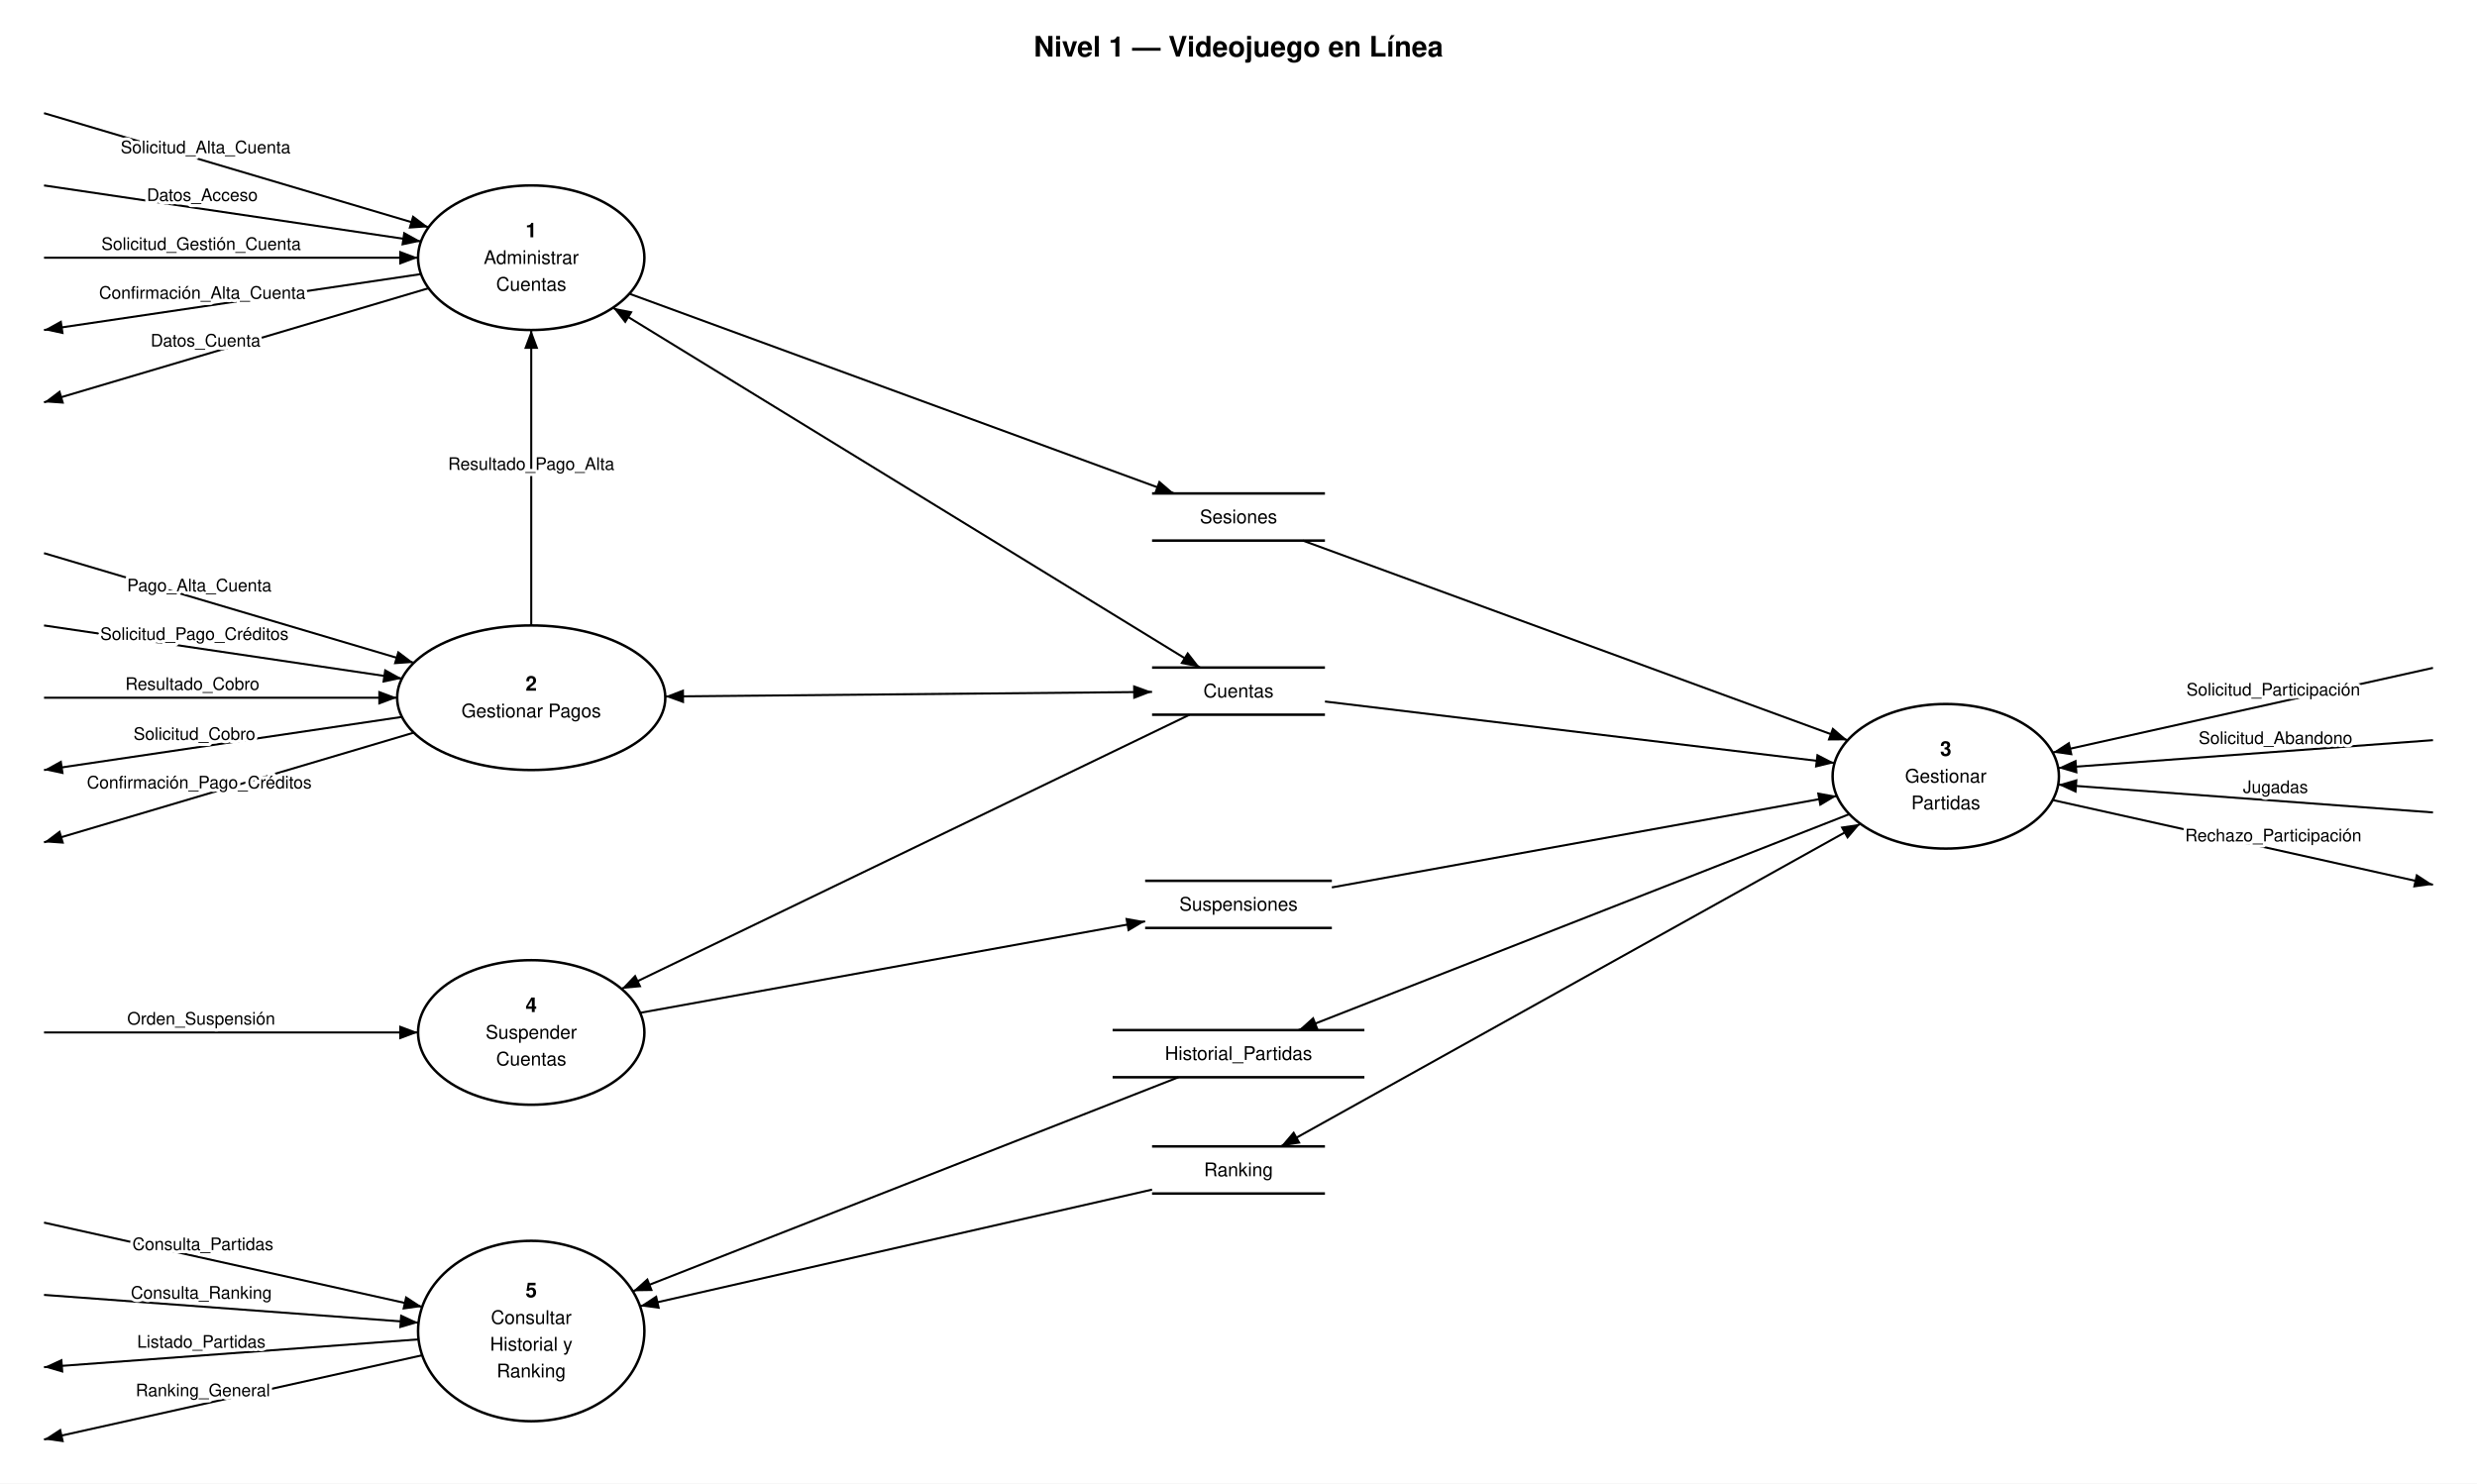
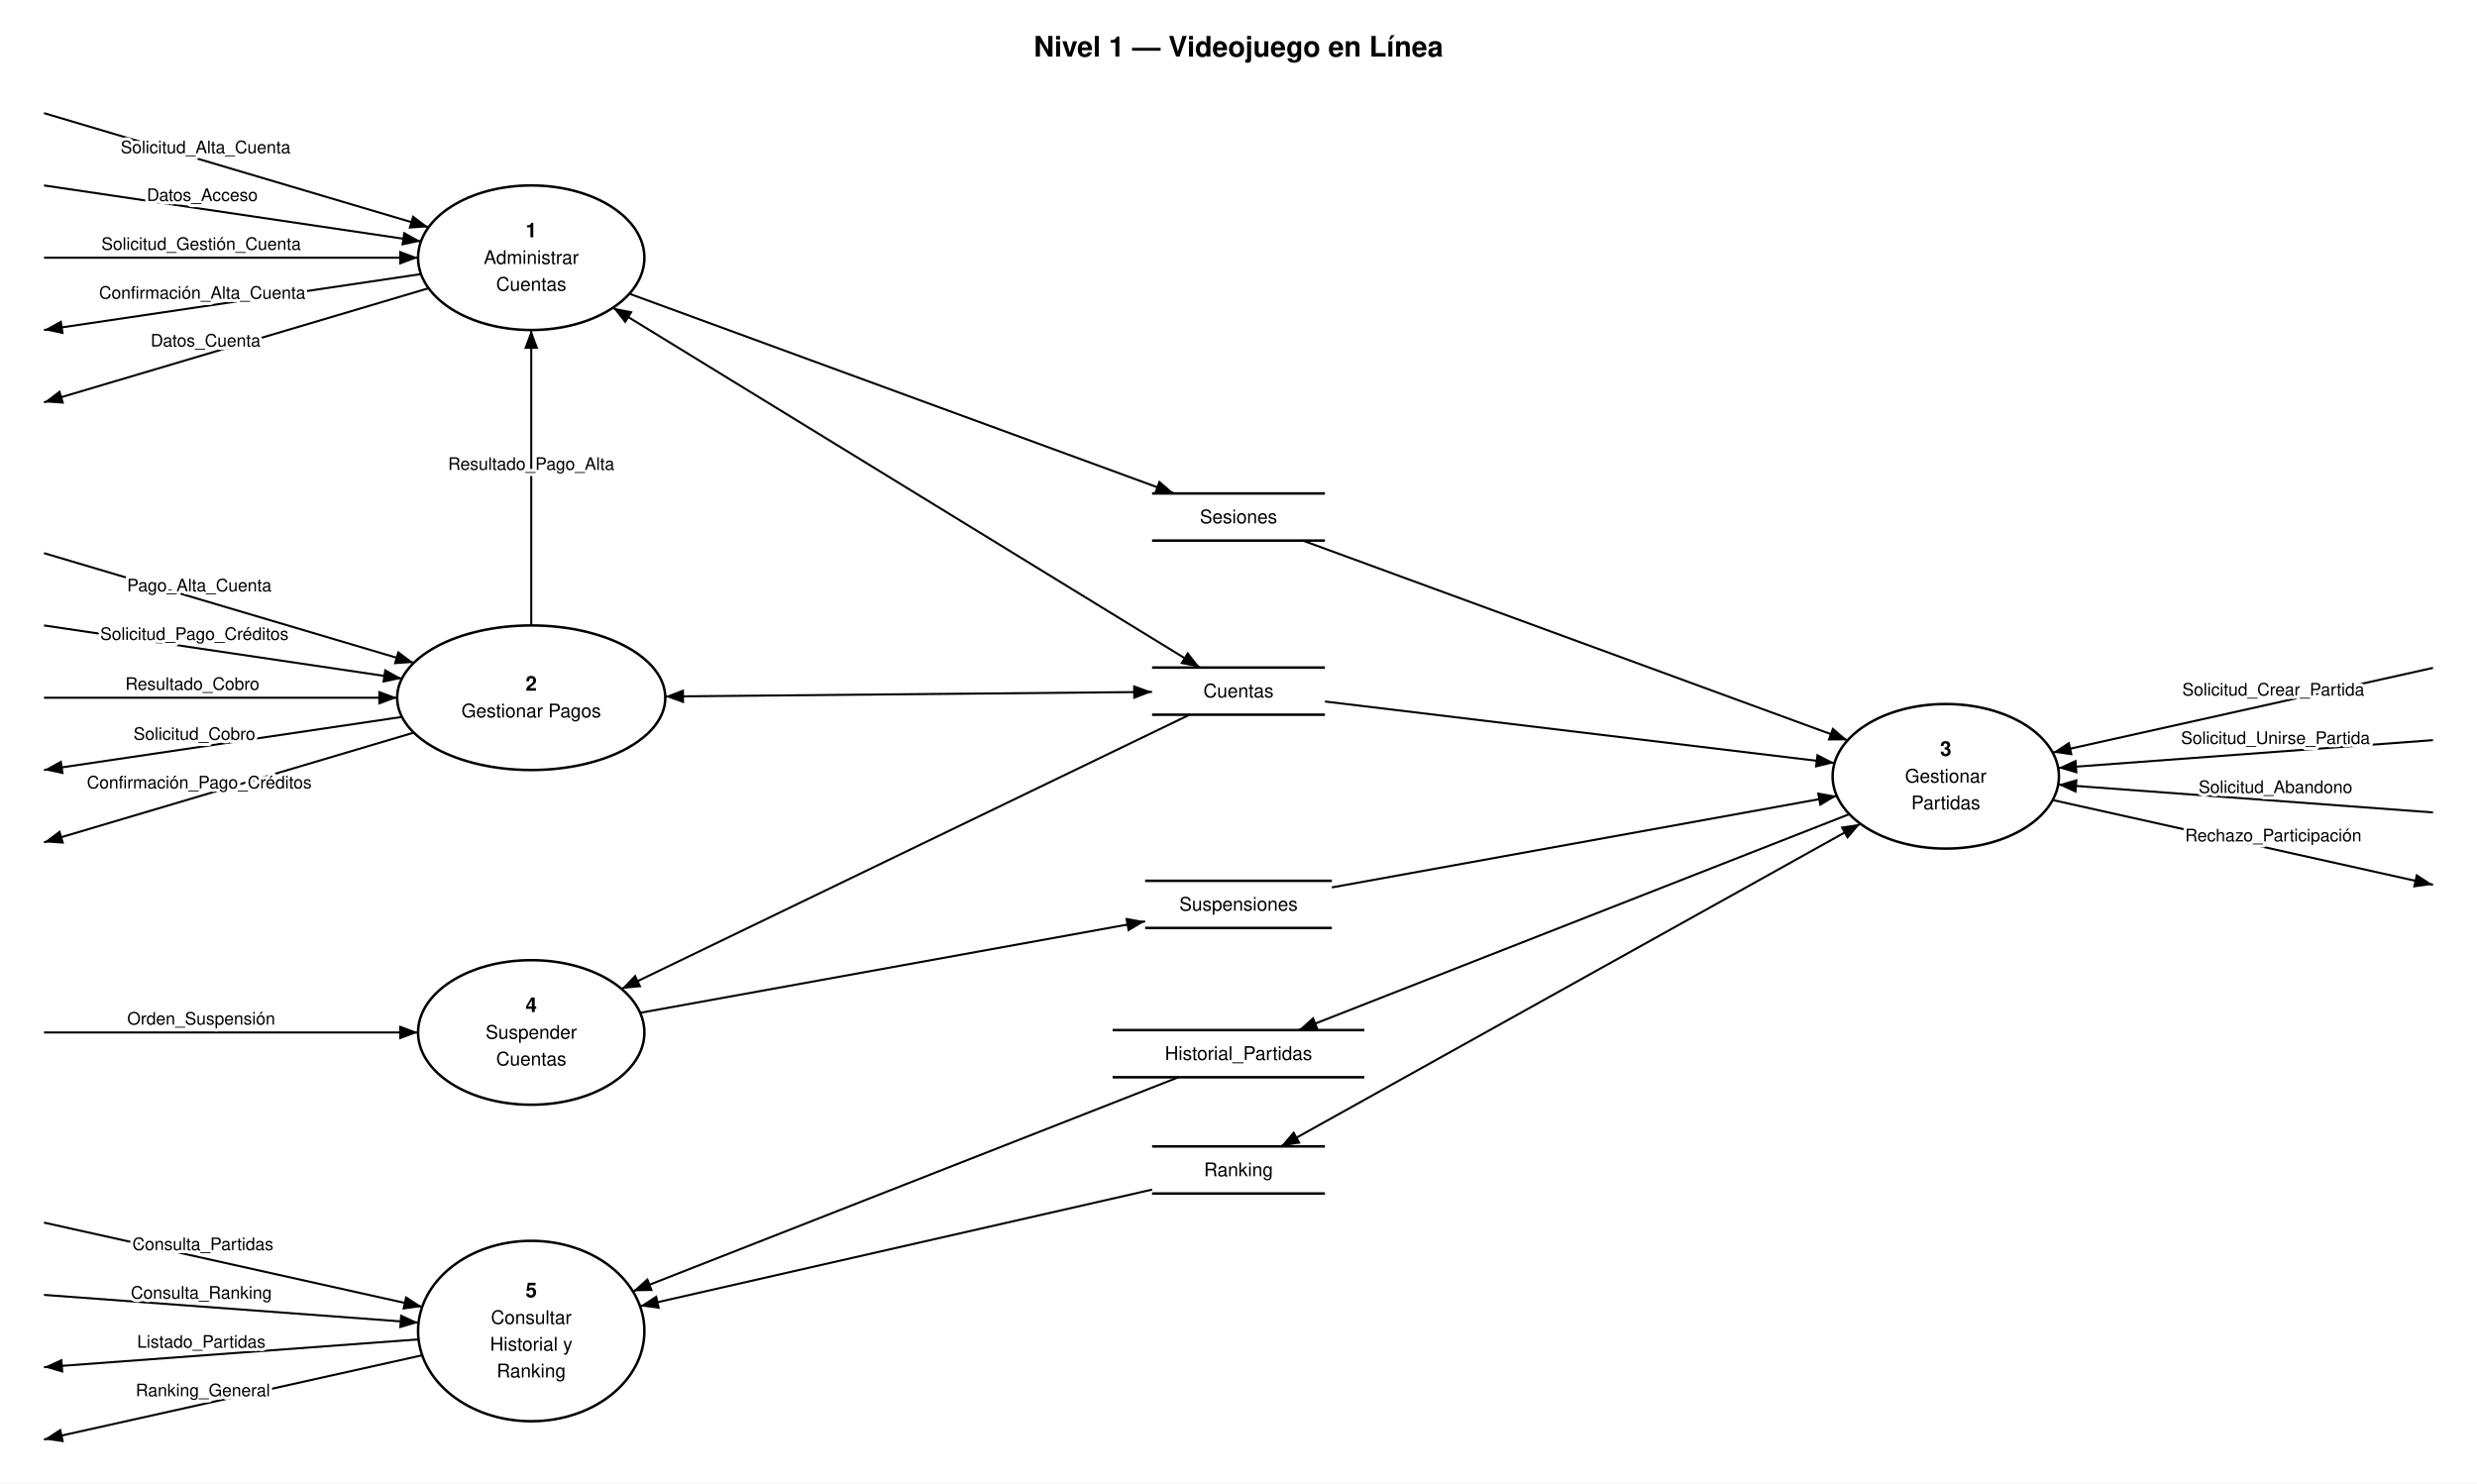
<svg xmlns="http://www.w3.org/2000/svg" viewBox="-338 -24 1576 944" width="1576" height="944" font-family="Helvetica, Arial, sans-serif">
  <defs>
    <marker id="e" markerUnits="userSpaceOnUse" markerWidth="12" markerHeight="9" refX="12" refY="4.5" orient="auto">
      <path d="M0,0 L12,4.5 L0,9 z" fill="#000" />
    </marker>
    <marker id="s" markerUnits="userSpaceOnUse" markerWidth="12" markerHeight="9" refX="0" refY="4.5" orient="auto">
      <path d="M12,0 L0,4.5 L12,9 z" fill="#000" />
    </marker>
  </defs>
  <rect x="-338" y="-24" width="1576" height="944" fill="#fff" />
  <text x="450.0" y="12.0" text-anchor="middle" font-size="18" font-weight="bold">Nivel 1 — Videojuego en Línea</text>
  <line x1="-310.0" y1="48.0" x2="-65.3" y2="120.6" stroke="#000" stroke-width="1.3" marker-end="url(#e)" />
  <text x="-207.2" y="73.5" text-anchor="middle" font-size="11" paint-order="stroke" stroke="#fff" stroke-width="4" stroke-linejoin="round">Solicitud_Alta_Cuenta</text>
  <line x1="-310.0" y1="94.0" x2="-70.1" y2="129.6" stroke="#000" stroke-width="1.3" marker-end="url(#e)" />
  <text x="-209.3" y="103.9" text-anchor="middle" font-size="11" paint-order="stroke" stroke="#fff" stroke-width="4" stroke-linejoin="round">Datos_Acceso</text>
  <line x1="-310.0" y1="140.0" x2="-72.0" y2="140.0" stroke="#000" stroke-width="1.3" marker-end="url(#e)" />
  <text x="-210.0" y="135.0" text-anchor="middle" font-size="11" paint-order="stroke" stroke="#fff" stroke-width="4" stroke-linejoin="round">Solicitud_Gestión_Cuenta</text>
  <line x1="-70.1" y1="150.4" x2="-310.0" y2="186.0" stroke="#000" stroke-width="1.3" marker-end="url(#e)" />
  <text x="-209.3" y="166.1" text-anchor="middle" font-size="11" paint-order="stroke" stroke="#fff" stroke-width="4" stroke-linejoin="round">Confirmación_Alta_Cuenta</text>
  <line x1="-65.3" y1="159.4" x2="-310.0" y2="232.0" stroke="#000" stroke-width="1.3" marker-end="url(#e)" />
  <text x="-207.2" y="196.5" text-anchor="middle" font-size="11" paint-order="stroke" stroke="#fff" stroke-width="4" stroke-linejoin="round">Datos_Cuenta</text>
  <line x1="-310.0" y1="328.0" x2="-74.7" y2="397.8" stroke="#000" stroke-width="1.3" marker-end="url(#e)" />
  <text x="-211.2" y="352.3" text-anchor="middle" font-size="11" paint-order="stroke" stroke="#fff" stroke-width="4" stroke-linejoin="round">Pago_Alta_Cuenta</text>
  <line x1="-310.0" y1="374.0" x2="-82.2" y2="407.8" stroke="#000" stroke-width="1.3" marker-end="url(#e)" />
  <text x="-214.3" y="383.2" text-anchor="middle" font-size="11" paint-order="stroke" stroke="#fff" stroke-width="4" stroke-linejoin="round">Solicitud_Pago_Créditos</text>
  <line x1="-310.0" y1="420.0" x2="-85.3" y2="420.0" stroke="#000" stroke-width="1.3" marker-end="url(#e)" />
  <text x="-215.6" y="415.0" text-anchor="middle" font-size="11" paint-order="stroke" stroke="#fff" stroke-width="4" stroke-linejoin="round">Resultado_Cobro</text>
  <line x1="-82.2" y1="432.2" x2="-310.0" y2="466.0" stroke="#000" stroke-width="1.3" marker-end="url(#e)" />
  <text x="-214.3" y="446.8" text-anchor="middle" font-size="11" paint-order="stroke" stroke="#fff" stroke-width="4" stroke-linejoin="round">Solicitud_Cobro</text>
  <line x1="-74.7" y1="442.2" x2="-310.0" y2="512.0" stroke="#000" stroke-width="1.3" marker-end="url(#e)" />
  <text x="-211.2" y="477.7" text-anchor="middle" font-size="11" paint-order="stroke" stroke="#fff" stroke-width="4" stroke-linejoin="round">Confirmación_Pago_Créditos</text>
  <line x1="1210.0" y1="401.0" x2="968.0" y2="454.9" stroke="#000" stroke-width="1.3" marker-end="url(#e)" />
-   <text x="1108.4" y="418.6" text-anchor="middle" font-size="11" paint-order="stroke" stroke="#fff" stroke-width="4" stroke-linejoin="round">Solicitud_Participación</text>
+   <text x="1108.4" y="418.6" text-anchor="middle" font-size="11" paint-order="stroke" stroke="#fff" stroke-width="4" stroke-linejoin="round">Solicitud_Crear_Partida</text>
  <line x1="1210.0" y1="447.0" x2="971.5" y2="464.7" stroke="#000" stroke-width="1.3" marker-end="url(#e)" />
-   <text x="1109.8" y="449.4" text-anchor="middle" font-size="11" paint-order="stroke" stroke="#fff" stroke-width="4" stroke-linejoin="round">Solicitud_Abandono</text>
+   <text x="1109.8" y="449.4" text-anchor="middle" font-size="11" paint-order="stroke" stroke="#fff" stroke-width="4" stroke-linejoin="round">Solicitud_Unirse_Partida</text>
  <line x1="1210.0" y1="493.0" x2="971.5" y2="475.3" stroke="#000" stroke-width="1.3" marker-end="url(#e)" />
-   <text x="1109.8" y="480.6" text-anchor="middle" font-size="11" paint-order="stroke" stroke="#fff" stroke-width="4" stroke-linejoin="round">Jugadas</text>
+   <text x="1109.8" y="480.6" text-anchor="middle" font-size="11" paint-order="stroke" stroke="#fff" stroke-width="4" stroke-linejoin="round">Solicitud_Abandono</text>
  <line x1="968.0" y1="485.1" x2="1210.0" y2="539.0" stroke="#000" stroke-width="1.3" marker-end="url(#e)" />
  <text x="1108.4" y="511.4" text-anchor="middle" font-size="11" paint-order="stroke" stroke="#fff" stroke-width="4" stroke-linejoin="round">Rechazo_Participación</text>
  <line x1="-310.0" y1="633.0" x2="-72.0" y2="633.0" stroke="#000" stroke-width="1.3" marker-end="url(#e)" />
  <text x="-210.0" y="628.0" text-anchor="middle" font-size="11" paint-order="stroke" stroke="#fff" stroke-width="4" stroke-linejoin="round">Orden_Suspensión</text>
  <line x1="-310.0" y1="754.0" x2="-69.3" y2="807.6" stroke="#000" stroke-width="1.3" marker-end="url(#e)" />
  <text x="-208.9" y="771.5" text-anchor="middle" font-size="11" paint-order="stroke" stroke="#fff" stroke-width="4" stroke-linejoin="round">Consulta_Partidas</text>
  <line x1="-310.0" y1="800.0" x2="-71.7" y2="817.7" stroke="#000" stroke-width="1.3" marker-end="url(#e)" />
  <text x="-209.9" y="802.4" text-anchor="middle" font-size="11" paint-order="stroke" stroke="#fff" stroke-width="4" stroke-linejoin="round">Consulta_Ranking</text>
  <line x1="-71.7" y1="828.3" x2="-310.0" y2="846.0" stroke="#000" stroke-width="1.3" marker-end="url(#e)" />
  <text x="-209.9" y="833.6" text-anchor="middle" font-size="11" paint-order="stroke" stroke="#fff" stroke-width="4" stroke-linejoin="round">Listado_Partidas</text>
  <line x1="-69.3" y1="838.4" x2="-310.0" y2="892.0" stroke="#000" stroke-width="1.3" marker-end="url(#e)" />
  <text x="-208.9" y="864.5" text-anchor="middle" font-size="11" paint-order="stroke" stroke="#fff" stroke-width="4" stroke-linejoin="round">Ranking_General</text>
  <line x1="0.0" y1="374.0" x2="0.0" y2="186.0" stroke="#000" stroke-width="1.3" marker-end="url(#e)" />
  <text x="0.0" y="275.0" text-anchor="middle" font-size="11" paint-order="stroke" stroke="#fff" stroke-width="4" stroke-linejoin="round">Resultado_Pago_Alta</text>
  <line x1="52.0" y1="171.8" x2="425.5" y2="400.8" stroke="#000" stroke-width="1.3" marker-end="url(#e)" marker-start="url(#s)" />
  <line x1="62.4" y1="162.9" x2="409.1" y2="290.0" stroke="#000" stroke-width="1.3" marker-end="url(#e)" />
  <line x1="85.2" y1="419.2" x2="395.0" y2="416.3" stroke="#000" stroke-width="1.3" marker-end="url(#e)" marker-start="url(#s)" />
  <line x1="505.0" y1="422.4" x2="829.2" y2="461.5" stroke="#000" stroke-width="1.3" marker-end="url(#e)" />
  <line x1="490.9" y1="320.0" x2="837.6" y2="447.1" stroke="#000" stroke-width="1.3" marker-end="url(#e)" />
  <line x1="509.4" y1="540.7" x2="830.7" y2="482.5" stroke="#000" stroke-width="1.3" marker-end="url(#e)" />
  <line x1="838.6" y1="494.1" x2="488.2" y2="631.5" stroke="#000" stroke-width="1.3" marker-end="url(#e)" />
  <line x1="845.7" y1="500.2" x2="476.9" y2="705.5" stroke="#000" stroke-width="1.3" marker-end="url(#e)" marker-start="url(#s)" />
  <line x1="418.9" y1="430.8" x2="57.4" y2="605.3" stroke="#000" stroke-width="1.3" marker-end="url(#e)" />
  <line x1="69.3" y1="620.5" x2="390.6" y2="562.3" stroke="#000" stroke-width="1.3" marker-end="url(#e)" />
  <line x1="411.8" y1="661.5" x2="64.6" y2="797.7" stroke="#000" stroke-width="1.3" marker-end="url(#e)" />
  <line x1="395.0" y1="733.0" x2="69.2" y2="807.2" stroke="#000" stroke-width="1.3" marker-end="url(#e)" />
  <ellipse cx="0.0" cy="140.0" rx="72.0" ry="46.0" fill="#fff" stroke="#000" stroke-width="1.6" />
  <text x="0.0" y="127.0" text-anchor="middle" font-weight="bold" font-size="13">1</text>
  <text x="0.0" y="144.0" text-anchor="middle" font-size="12">Administrar</text>
  <text x="0.0" y="161.0" text-anchor="middle" font-size="12">Cuentas</text>
  <ellipse cx="0.0" cy="420.0" rx="85.3" ry="46.0" fill="#fff" stroke="#000" stroke-width="1.6" />
  <text x="0.0" y="415.5" text-anchor="middle" font-weight="bold" font-size="13">2</text>
  <text x="0.0" y="432.5" text-anchor="middle" font-size="12">Gestionar Pagos</text>
  <ellipse cx="900.0" cy="470.0" rx="72.0" ry="46.0" fill="#fff" stroke="#000" stroke-width="1.6" />
  <text x="900.0" y="457.0" text-anchor="middle" font-weight="bold" font-size="13">3</text>
  <text x="900.0" y="474.0" text-anchor="middle" font-size="12">Gestionar</text>
  <text x="900.0" y="491.0" text-anchor="middle" font-size="12">Partidas</text>
  <ellipse cx="0.0" cy="633.0" rx="72.0" ry="46.0" fill="#fff" stroke="#000" stroke-width="1.6" />
  <text x="0.0" y="620.0" text-anchor="middle" font-weight="bold" font-size="13">4</text>
  <text x="0.0" y="637.0" text-anchor="middle" font-size="12">Suspender</text>
  <text x="0.0" y="654.0" text-anchor="middle" font-size="12">Cuentas</text>
  <ellipse cx="0.0" cy="823.0" rx="72.0" ry="57.4" fill="#fff" stroke="#000" stroke-width="1.6" />
  <text x="0.0" y="801.5" text-anchor="middle" font-weight="bold" font-size="13">5</text>
  <text x="0.0" y="818.5" text-anchor="middle" font-size="12">Consultar</text>
  <text x="0.0" y="835.5" text-anchor="middle" font-size="12">Historial y</text>
  <text x="0.0" y="852.5" text-anchor="middle" font-size="12">Ranking</text>
  <line x1="395.0" y1="400.8" x2="505.0" y2="400.8" stroke="#000" stroke-width="1.6" />
  <line x1="395.0" y1="430.8" x2="505.0" y2="430.8" stroke="#000" stroke-width="1.6" />
  <text x="450.0" y="419.8" text-anchor="middle" font-size="12">Cuentas</text>
  <line x1="395.0" y1="290.0" x2="505.0" y2="290.0" stroke="#000" stroke-width="1.6" />
  <line x1="395.0" y1="320.0" x2="505.0" y2="320.0" stroke="#000" stroke-width="1.6" />
  <text x="450.0" y="309.0" text-anchor="middle" font-size="12">Sesiones</text>
  <line x1="390.6" y1="536.5" x2="509.4" y2="536.5" stroke="#000" stroke-width="1.6" />
  <line x1="390.6" y1="566.5" x2="509.4" y2="566.5" stroke="#000" stroke-width="1.6" />
  <text x="450.0" y="555.5" text-anchor="middle" font-size="12">Suspensiones</text>
  <line x1="369.9" y1="631.5" x2="530.1" y2="631.5" stroke="#000" stroke-width="1.6" />
  <line x1="369.9" y1="661.5" x2="530.1" y2="661.5" stroke="#000" stroke-width="1.6" />
  <text x="450.0" y="650.5" text-anchor="middle" font-size="12">Historial_Partidas</text>
  <line x1="395.0" y1="705.5" x2="505.0" y2="705.5" stroke="#000" stroke-width="1.6" />
  <line x1="395.0" y1="735.5" x2="505.0" y2="735.5" stroke="#000" stroke-width="1.6" />
  <text x="450.0" y="724.5" text-anchor="middle" font-size="12">Ranking</text>
</svg>
